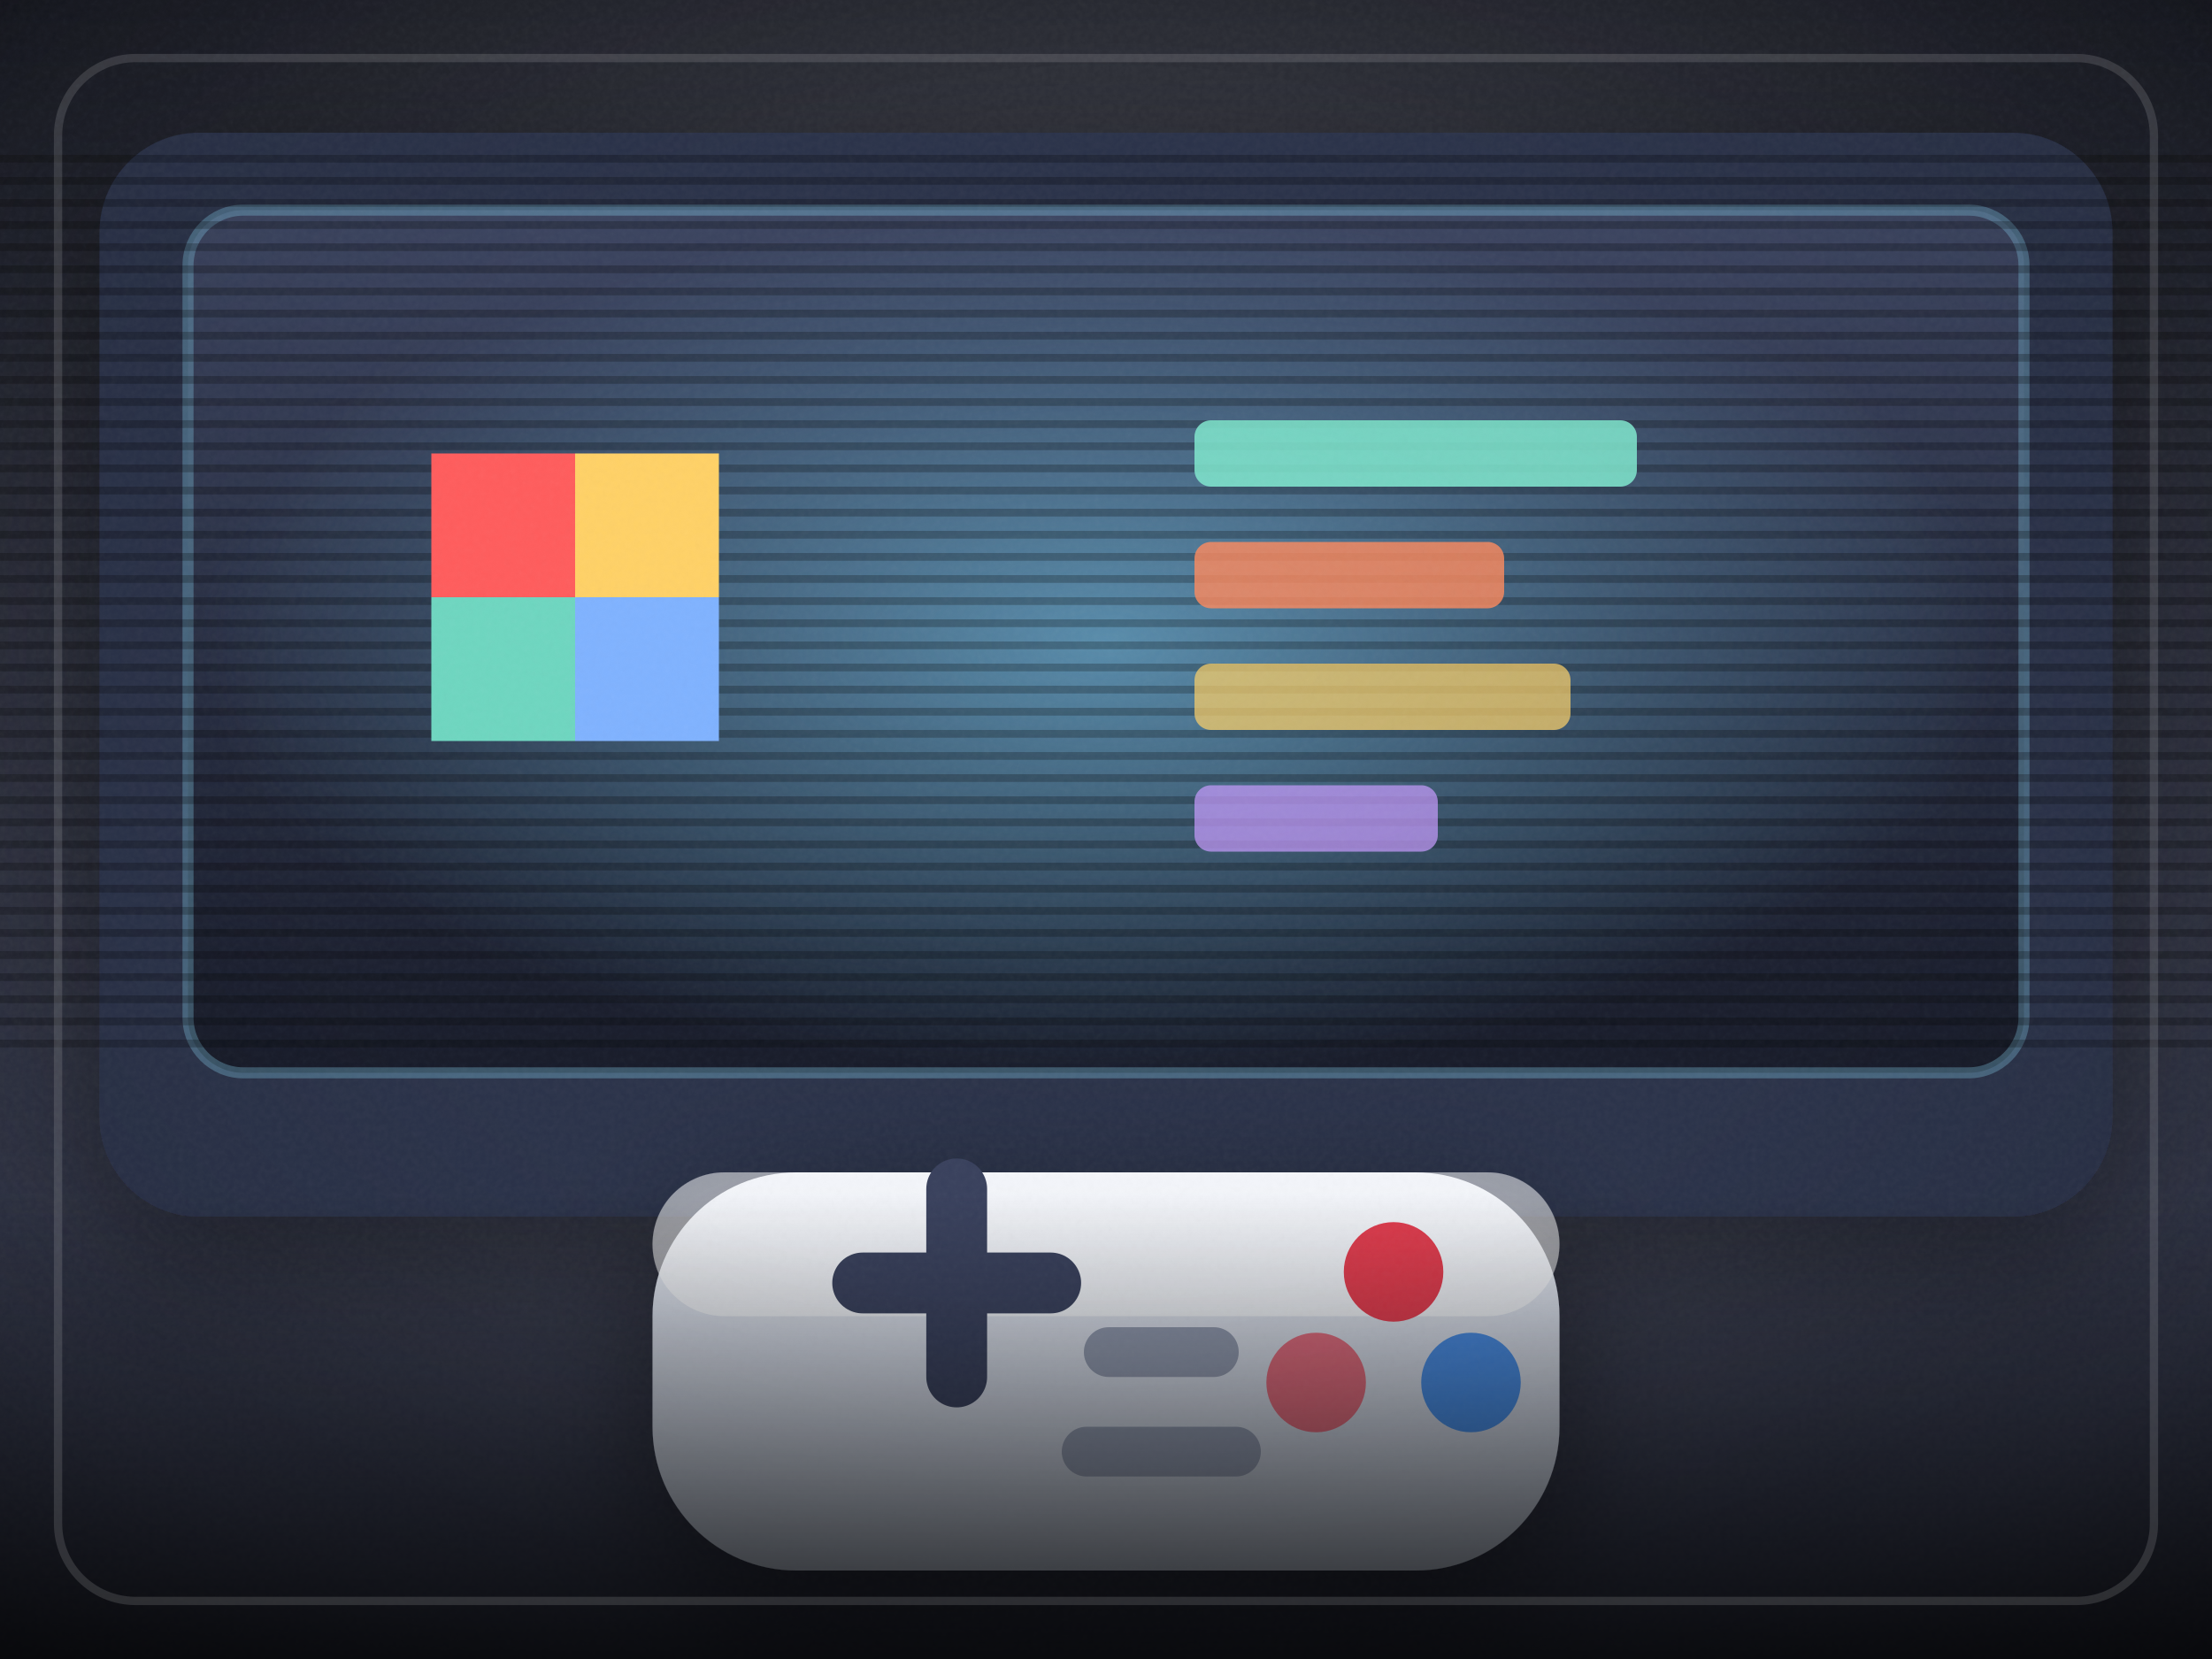
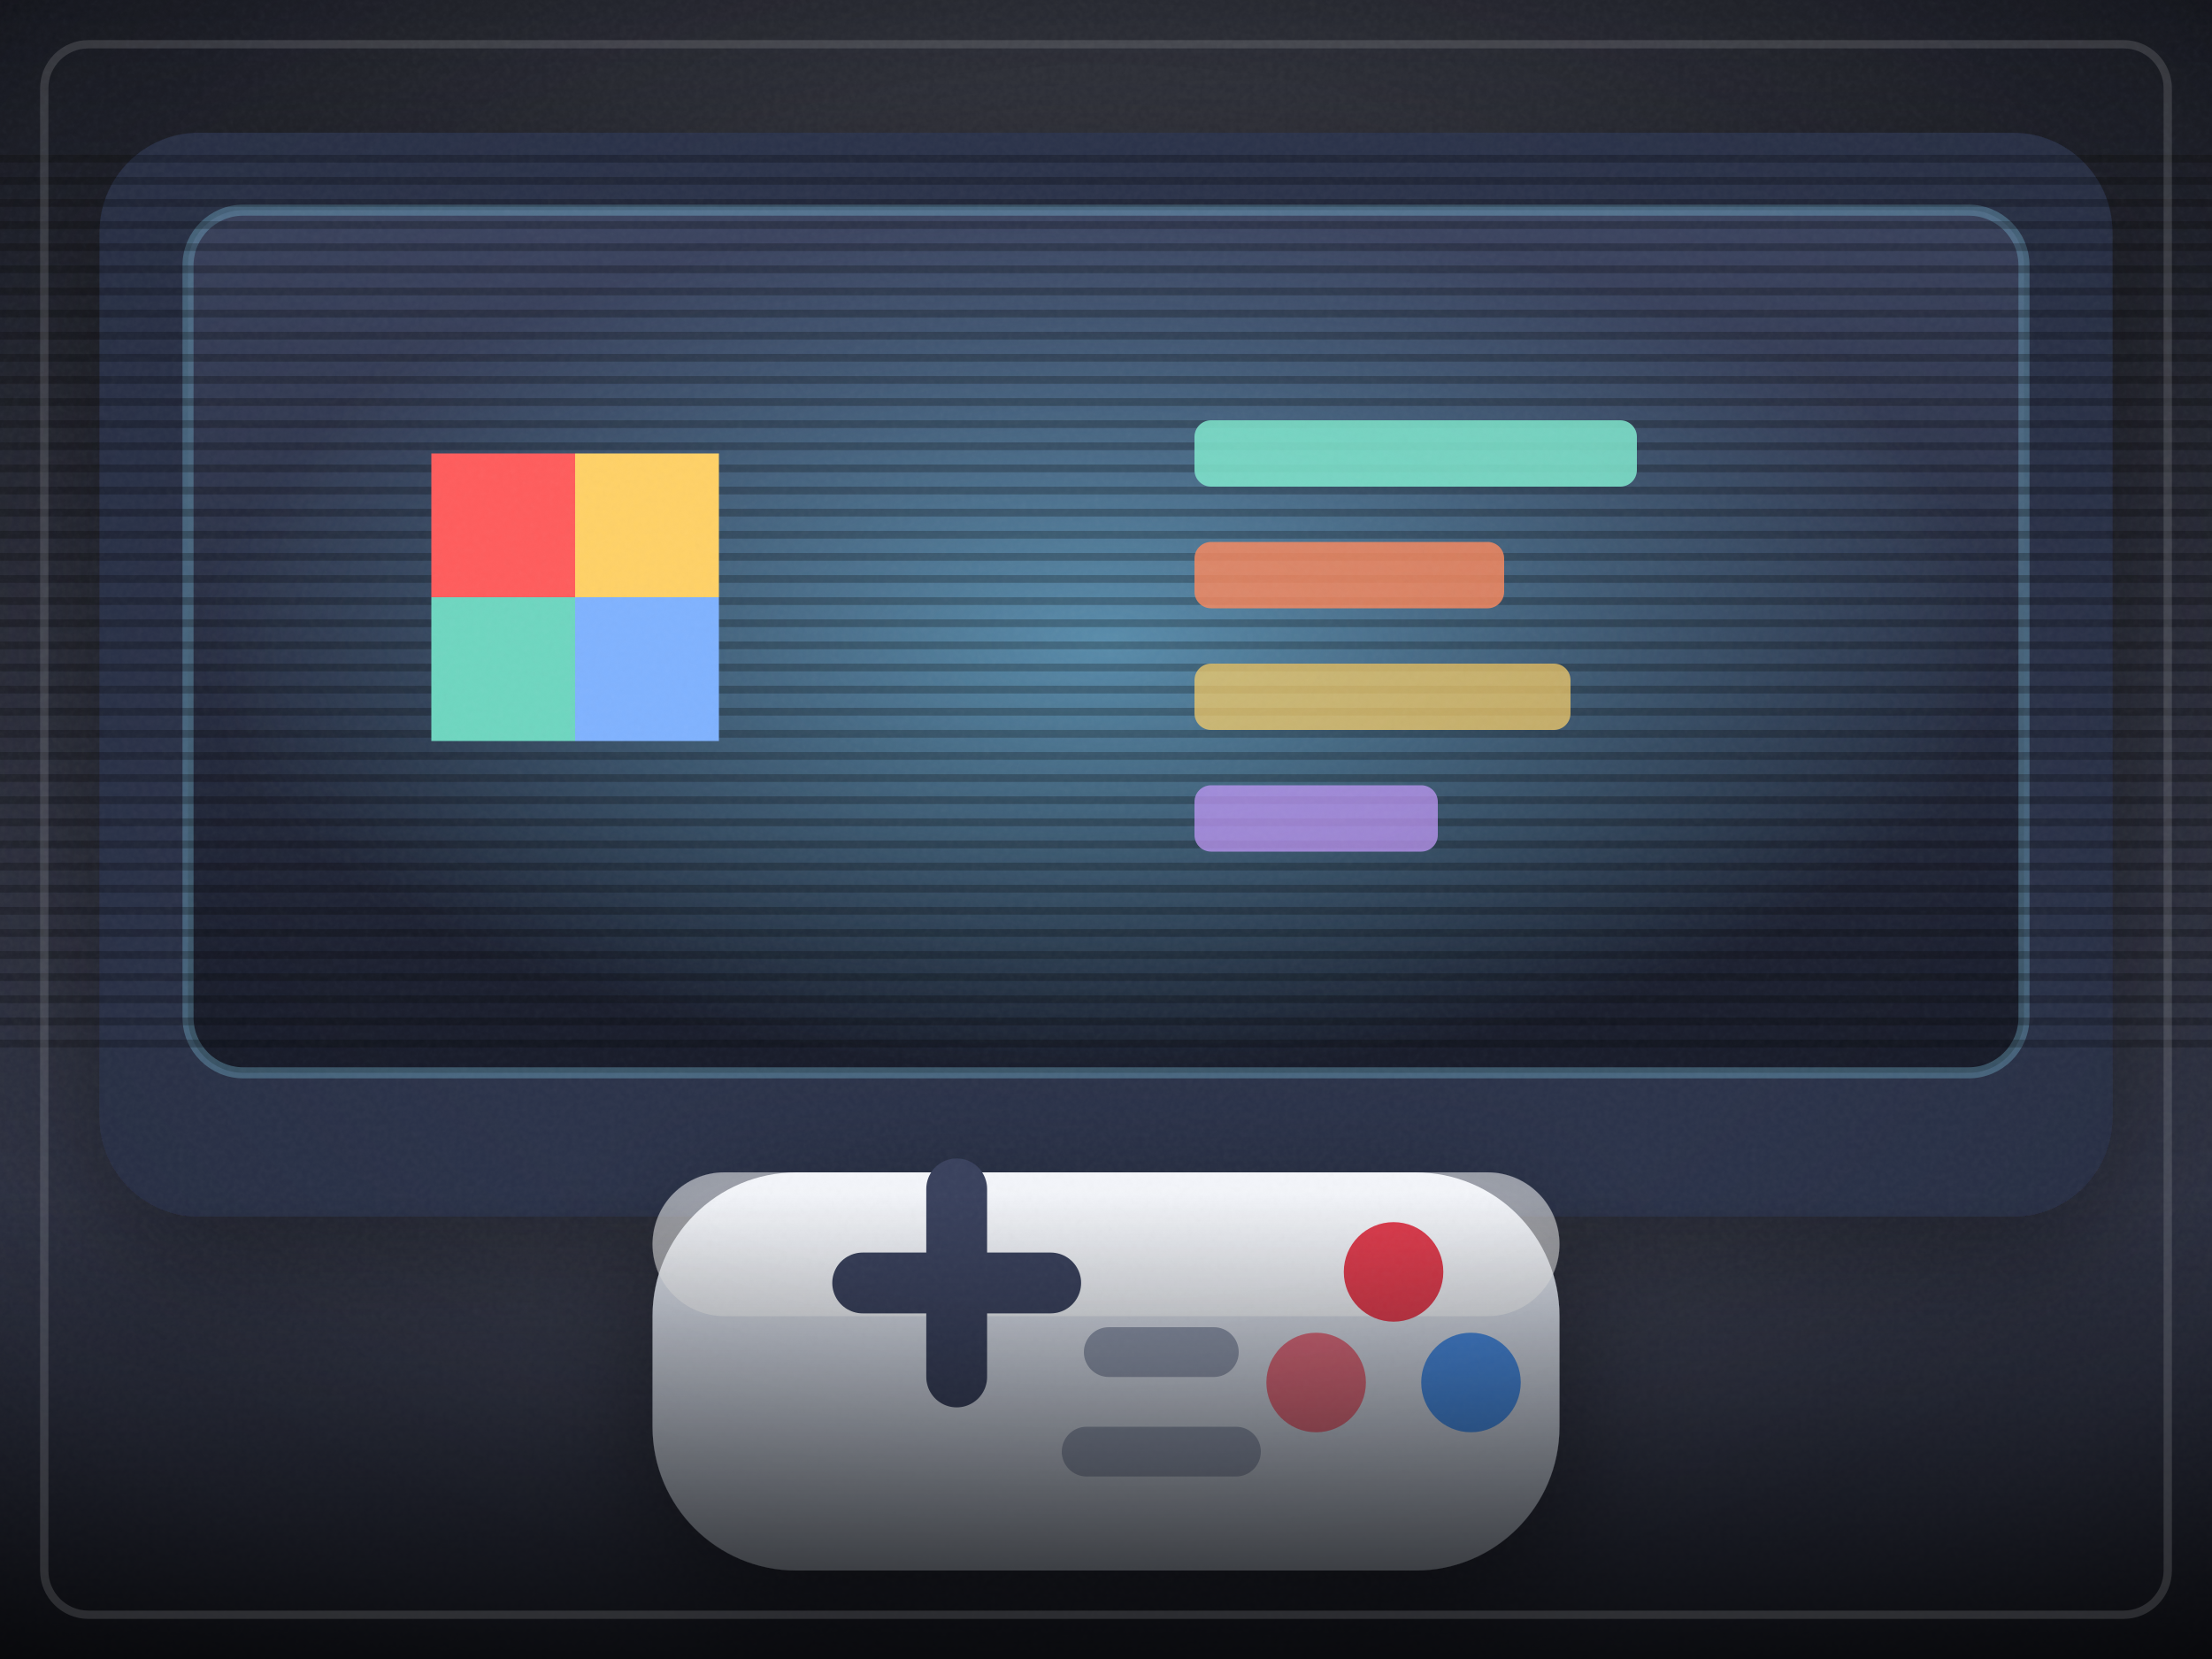
<svg xmlns="http://www.w3.org/2000/svg" viewBox="0 0 400 300" role="img" aria-label="FCGAME 封面">
  <defs>
    <linearGradient id="bg" x1="0" y1="0" x2="0" y2="1">
      <stop offset="0" stop-color="#14161F" />
      <stop offset="1" stop-color="#3A3F55" />
    </linearGradient>
    <radialGradient id="gl" cx="0.5" cy="0.36" r="0.62">
      <stop offset="0" stop-color="#fff" stop-opacity="0.2" />
      <stop offset="1" stop-color="#fff" stop-opacity="0" />
    </radialGradient>
    <radialGradient id="vg" cx="0.5" cy="0.42" r="0.8">
      <stop offset="0.45" stop-color="#000" stop-opacity="0" />
      <stop offset="0.78" stop-color="#000" stop-opacity="0.12" />
      <stop offset="1" stop-color="#000" stop-opacity="0.4" />
    </radialGradient>
    <linearGradient id="sc" x1="0" y1="0" x2="0" y2="1">
      <stop offset="0" stop-color="#000" stop-opacity="0" />
      <stop offset="0.45" stop-color="#000" stop-opacity="0.34" />
      <stop offset="1" stop-color="#000" stop-opacity="0.8" />
    </linearGradient>
    <filter id="nz" x="0" y="0" width="100%" height="100%">
      <feTurbulence type="fractalNoise" baseFrequency="0.9" numOctaves="3" stitchTiles="stitch" />
      <feColorMatrix type="saturate" values="0" />
    </filter>
    <linearGradient id="crt" x1="0" y1="0" x2="0" y2="1">
      <stop offset="0" stop-color="#3B4460" />
      <stop offset="1" stop-color="#161A28" />
    </linearGradient>
    <linearGradient id="pad" x1="0" y1="0" x2="0" y2="1">
      <stop offset="0" stop-color="#E8ECF5" />
      <stop offset="1" stop-color="#B6BECD" />
    </linearGradient>
    <radialGradient id="glw" cx="0.5" cy="0.5" r="0.5">
      <stop offset="0" stop-color="#7FD8FF" stop-opacity="0.55" />
      <stop offset="1" stop-color="#7FD8FF" stop-opacity="0" />
    </radialGradient>
    <filter id="sh" x="-50%" y="-50%" width="200%" height="200%">
      <feDropShadow dx="0" dy="8" stdDeviation="12" flood-color="#000" flood-opacity="0.45" />
    </filter>
  </defs>
  <rect width="400" height="300" fill="url(#bg)" />
  <rect width="400" height="300" fill="url(#gl)" />
  <rect x="18" y="24" width="364" height="196" rx="18" fill="#2A3049" filter="url(#sh)" />
  <rect x="34" y="38" width="332" height="156" rx="10" fill="url(#crt)" />
  <rect x="34" y="38" width="332" height="156" rx="10" fill="url(#glw)" />
  <rect x="34" y="38" width="332" height="156" rx="10" fill="none" stroke="#8FE0FF" stroke-opacity="0.3" stroke-width="2" />
  <g clip-path="inset(38px 34px 106px 34px round 10px)">
    <rect x="34" y="38" width="332" height="156" fill="none" />
    <rect y="28" width="400" height="1.4" fill="#000" opacity="0.24" />
    <rect y="32" width="400" height="1.4" fill="#000" opacity="0.24" />
    <rect y="36" width="400" height="1.4" fill="#000" opacity="0.24" />
    <rect y="40" width="400" height="1.4" fill="#000" opacity="0.24" />
    <rect y="44" width="400" height="1.4" fill="#000" opacity="0.24" />
    <rect y="48" width="400" height="1.4" fill="#000" opacity="0.24" />
    <rect y="52" width="400" height="1.4" fill="#000" opacity="0.24" />
    <rect y="56" width="400" height="1.4" fill="#000" opacity="0.24" />
    <rect y="60" width="400" height="1.4" fill="#000" opacity="0.24" />
    <rect y="64" width="400" height="1.4" fill="#000" opacity="0.24" />
    <rect y="68" width="400" height="1.4" fill="#000" opacity="0.24" />
    <rect y="72" width="400" height="1.4" fill="#000" opacity="0.24" />
    <rect y="76" width="400" height="1.4" fill="#000" opacity="0.24" />
    <rect y="80" width="400" height="1.4" fill="#000" opacity="0.24" />
    <rect y="84" width="400" height="1.4" fill="#000" opacity="0.24" />
    <rect y="88" width="400" height="1.4" fill="#000" opacity="0.24" />
    <rect y="92" width="400" height="1.4" fill="#000" opacity="0.24" />
    <rect y="96" width="400" height="1.4" fill="#000" opacity="0.24" />
    <rect y="100" width="400" height="1.4" fill="#000" opacity="0.24" />
    <rect y="104" width="400" height="1.4" fill="#000" opacity="0.24" />
    <rect y="108" width="400" height="1.4" fill="#000" opacity="0.24" />
    <rect y="112" width="400" height="1.4" fill="#000" opacity="0.24" />
    <rect y="116" width="400" height="1.4" fill="#000" opacity="0.24" />
    <rect y="120" width="400" height="1.4" fill="#000" opacity="0.24" />
    <rect y="124" width="400" height="1.4" fill="#000" opacity="0.24" />
    <rect y="128" width="400" height="1.4" fill="#000" opacity="0.24" />
    <rect y="132" width="400" height="1.4" fill="#000" opacity="0.24" />
    <rect y="136" width="400" height="1.4" fill="#000" opacity="0.24" />
    <rect y="140" width="400" height="1.4" fill="#000" opacity="0.24" />
    <rect y="144" width="400" height="1.4" fill="#000" opacity="0.24" />
    <rect y="148" width="400" height="1.4" fill="#000" opacity="0.24" />
    <rect y="152" width="400" height="1.4" fill="#000" opacity="0.24" />
    <rect y="156" width="400" height="1.4" fill="#000" opacity="0.24" />
    <rect y="160" width="400" height="1.4" fill="#000" opacity="0.24" />
    <rect y="164" width="400" height="1.4" fill="#000" opacity="0.24" />
    <rect y="168" width="400" height="1.4" fill="#000" opacity="0.24" />
    <rect y="172" width="400" height="1.4" fill="#000" opacity="0.24" />
    <rect y="176" width="400" height="1.4" fill="#000" opacity="0.24" />
    <rect y="180" width="400" height="1.4" fill="#000" opacity="0.24" />
    <rect y="184" width="400" height="1.4" fill="#000" opacity="0.24" />
    <rect y="188" width="400" height="1.4" fill="#000" opacity="0.24" />
  </g>
  <g>
    <rect x="78" y="82" width="26" height="26" fill="#FF5C5C" />
    <rect x="104" y="82" width="26" height="26" fill="#FFD166" />
    <rect x="78" y="108" width="26" height="26" fill="#6ED6C0" />
    <rect x="104" y="108" width="26" height="26" fill="#7FB2FF" />
    <rect x="216" y="76" width="80" height="12" rx="3" fill="#7FE8CE" opacity="0.85" />
    <rect x="216" y="98" width="56" height="12" rx="3" fill="#FF8A5C" opacity="0.8" />
    <rect x="216" y="120" width="68" height="12" rx="3" fill="#FFD166" opacity="0.7" />
    <rect x="216" y="142" width="44" height="12" rx="3" fill="#C79BFF" opacity="0.7" />
  </g>
  <g filter="url(#sh)">
    <rect x="118" y="212" width="164" height="72" rx="26" fill="url(#pad)" />
    <rect x="118" y="212" width="164" height="26" rx="13" fill="#fff" opacity="0.5" />
    <path d="M156 232 h34 M173 215 v34" stroke="#39415C" stroke-width="11" stroke-linecap="round" />
    <circle cx="252" cy="230" r="9" fill="#E03A4E" />
    <circle cx="238" cy="250" r="9" fill="#E03A4E" opacity="0.7" />
    <circle cx="266" cy="250" r="9" fill="#2E7DE0" opacity="0.85" />
    <rect x="196" y="240" width="28" height="9" rx="4.5" fill="#8E97AC" />
    <rect x="192" y="258" width="36" height="9" rx="4.5" fill="#8E97AC" />
  </g>
  <rect width="400" height="300" fill="url(#vg)" />
  <rect width="400" height="300" filter="url(#nz)" opacity="0.05" style="mix-blend-mode:normal" />
  <rect y="216" width="400" height="84" fill="url(#sc)" />
-   <rect x="10.5" y="10.5" width="379" height="279" rx="14" fill="none" stroke="#fff" stroke-opacity="0.13" stroke-width="1.5" />
+   <rect x="8" y="8" width="384" height="284" rx="8" fill="none" stroke="#fff" stroke-opacity="0.13" stroke-width="1.5" />
</svg>
